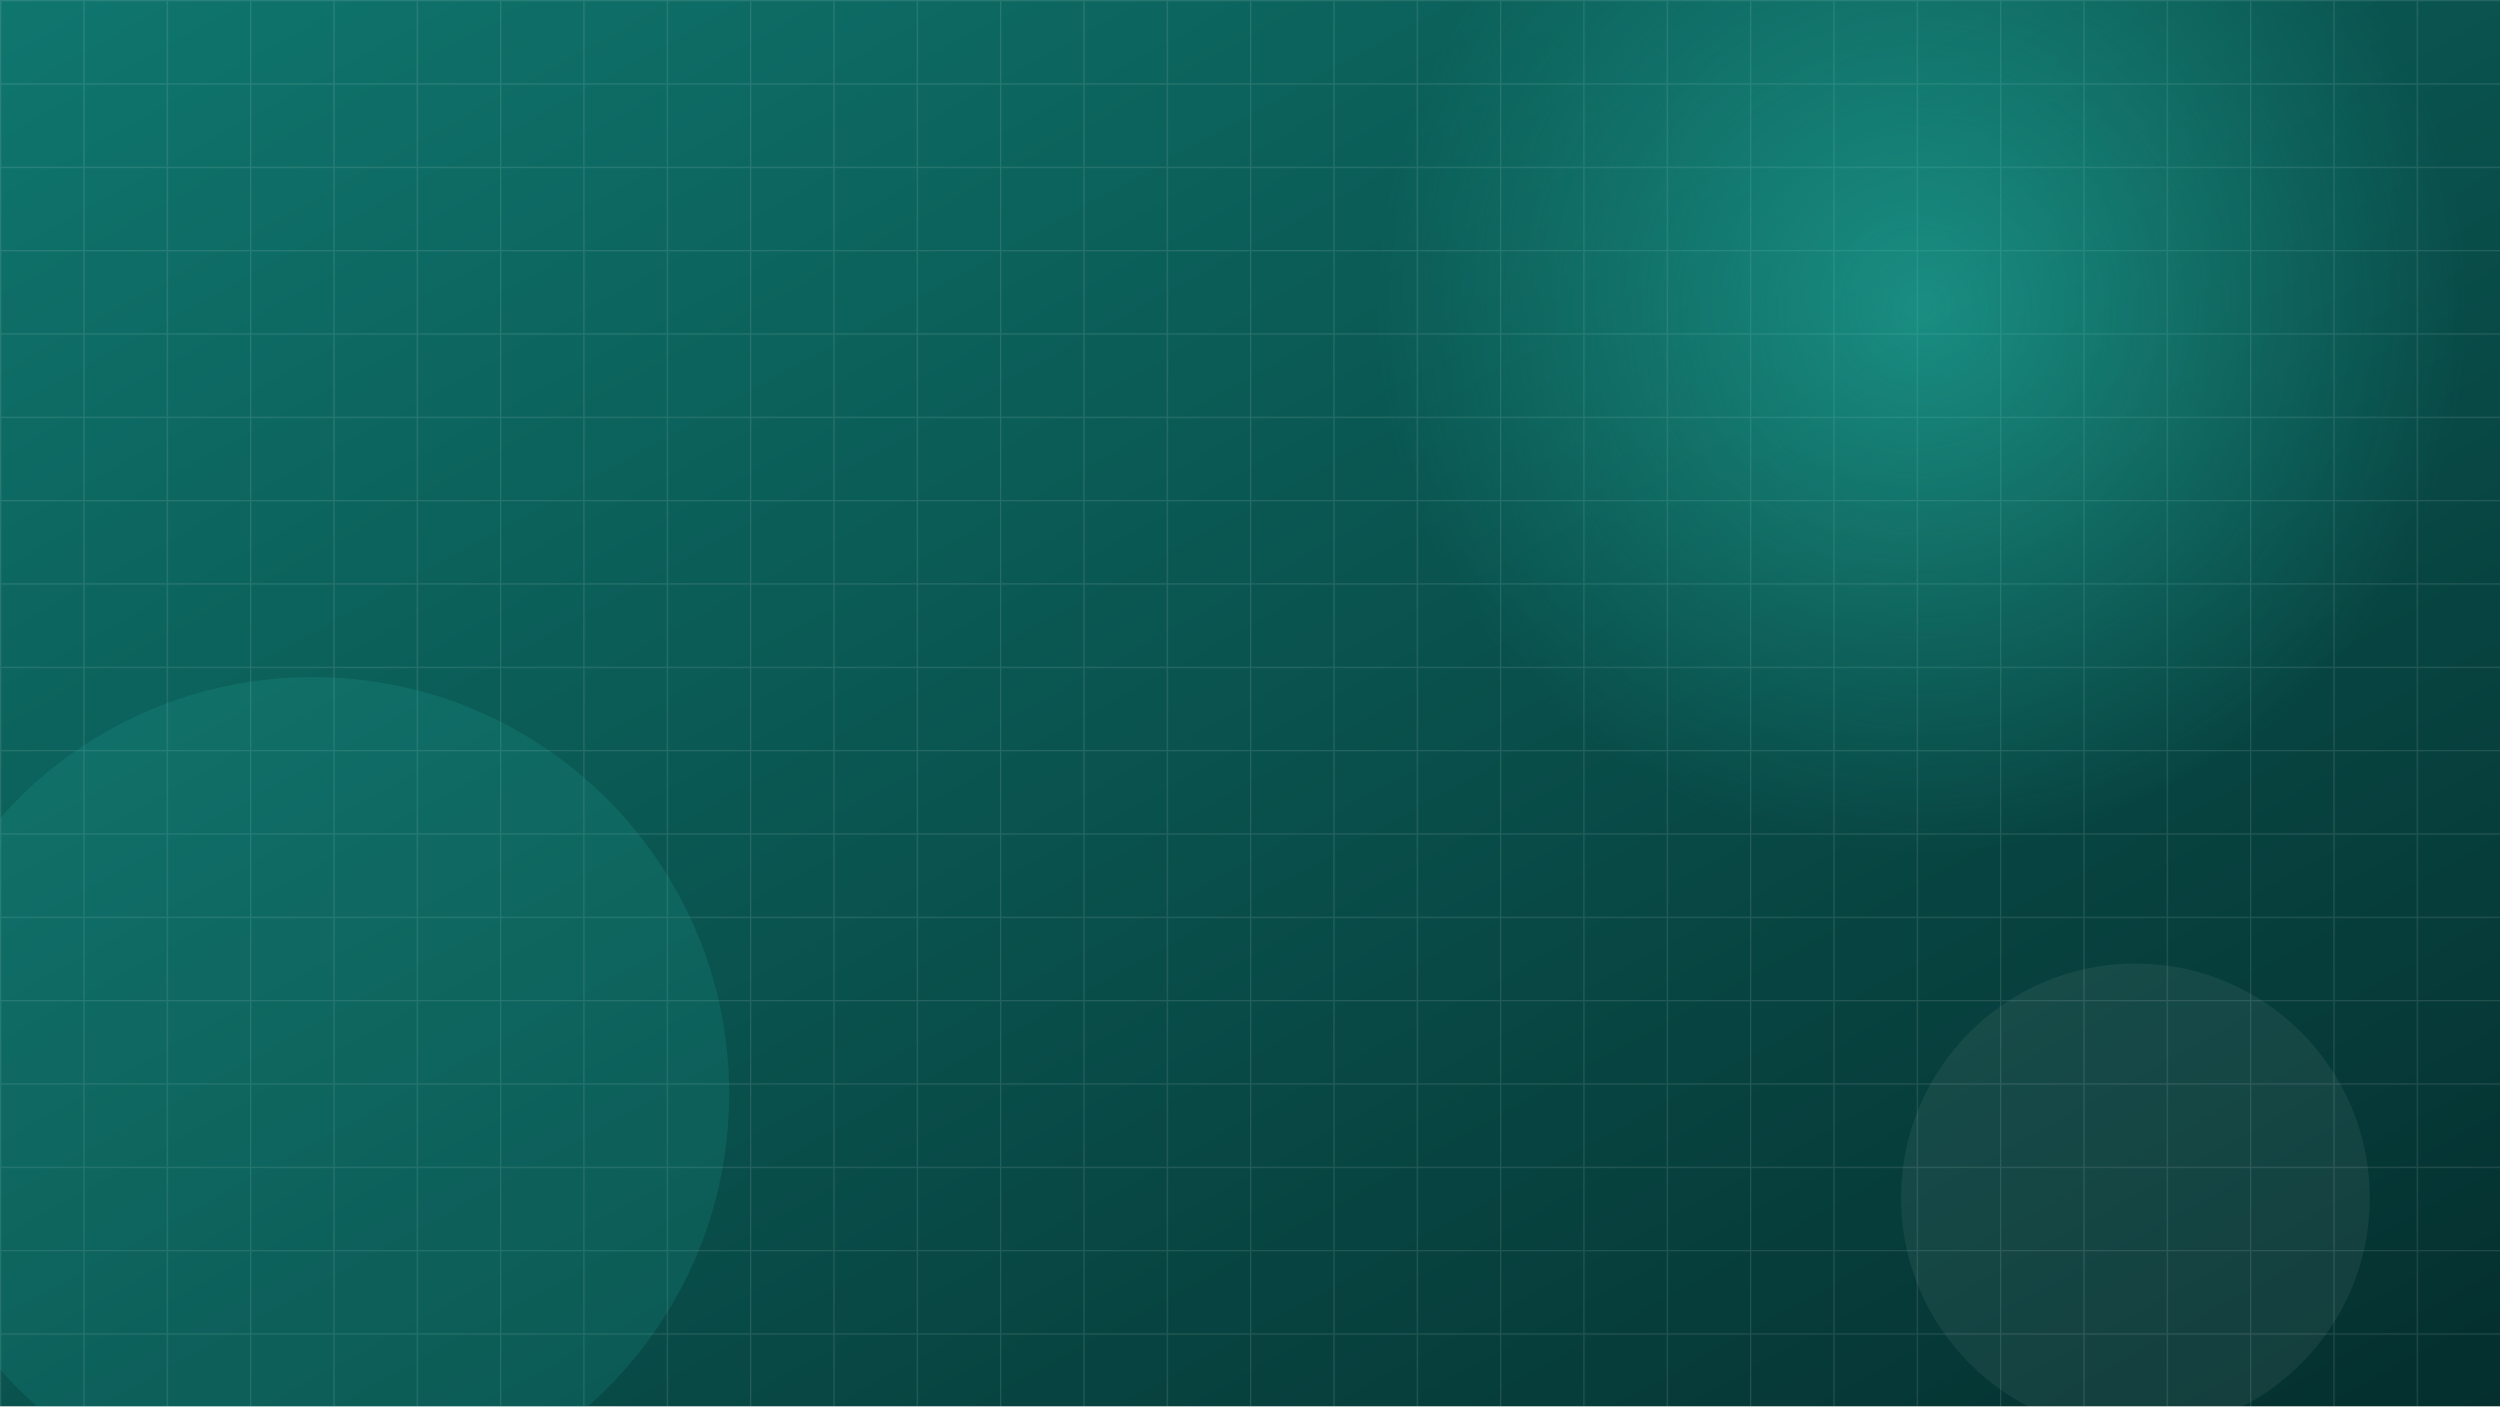
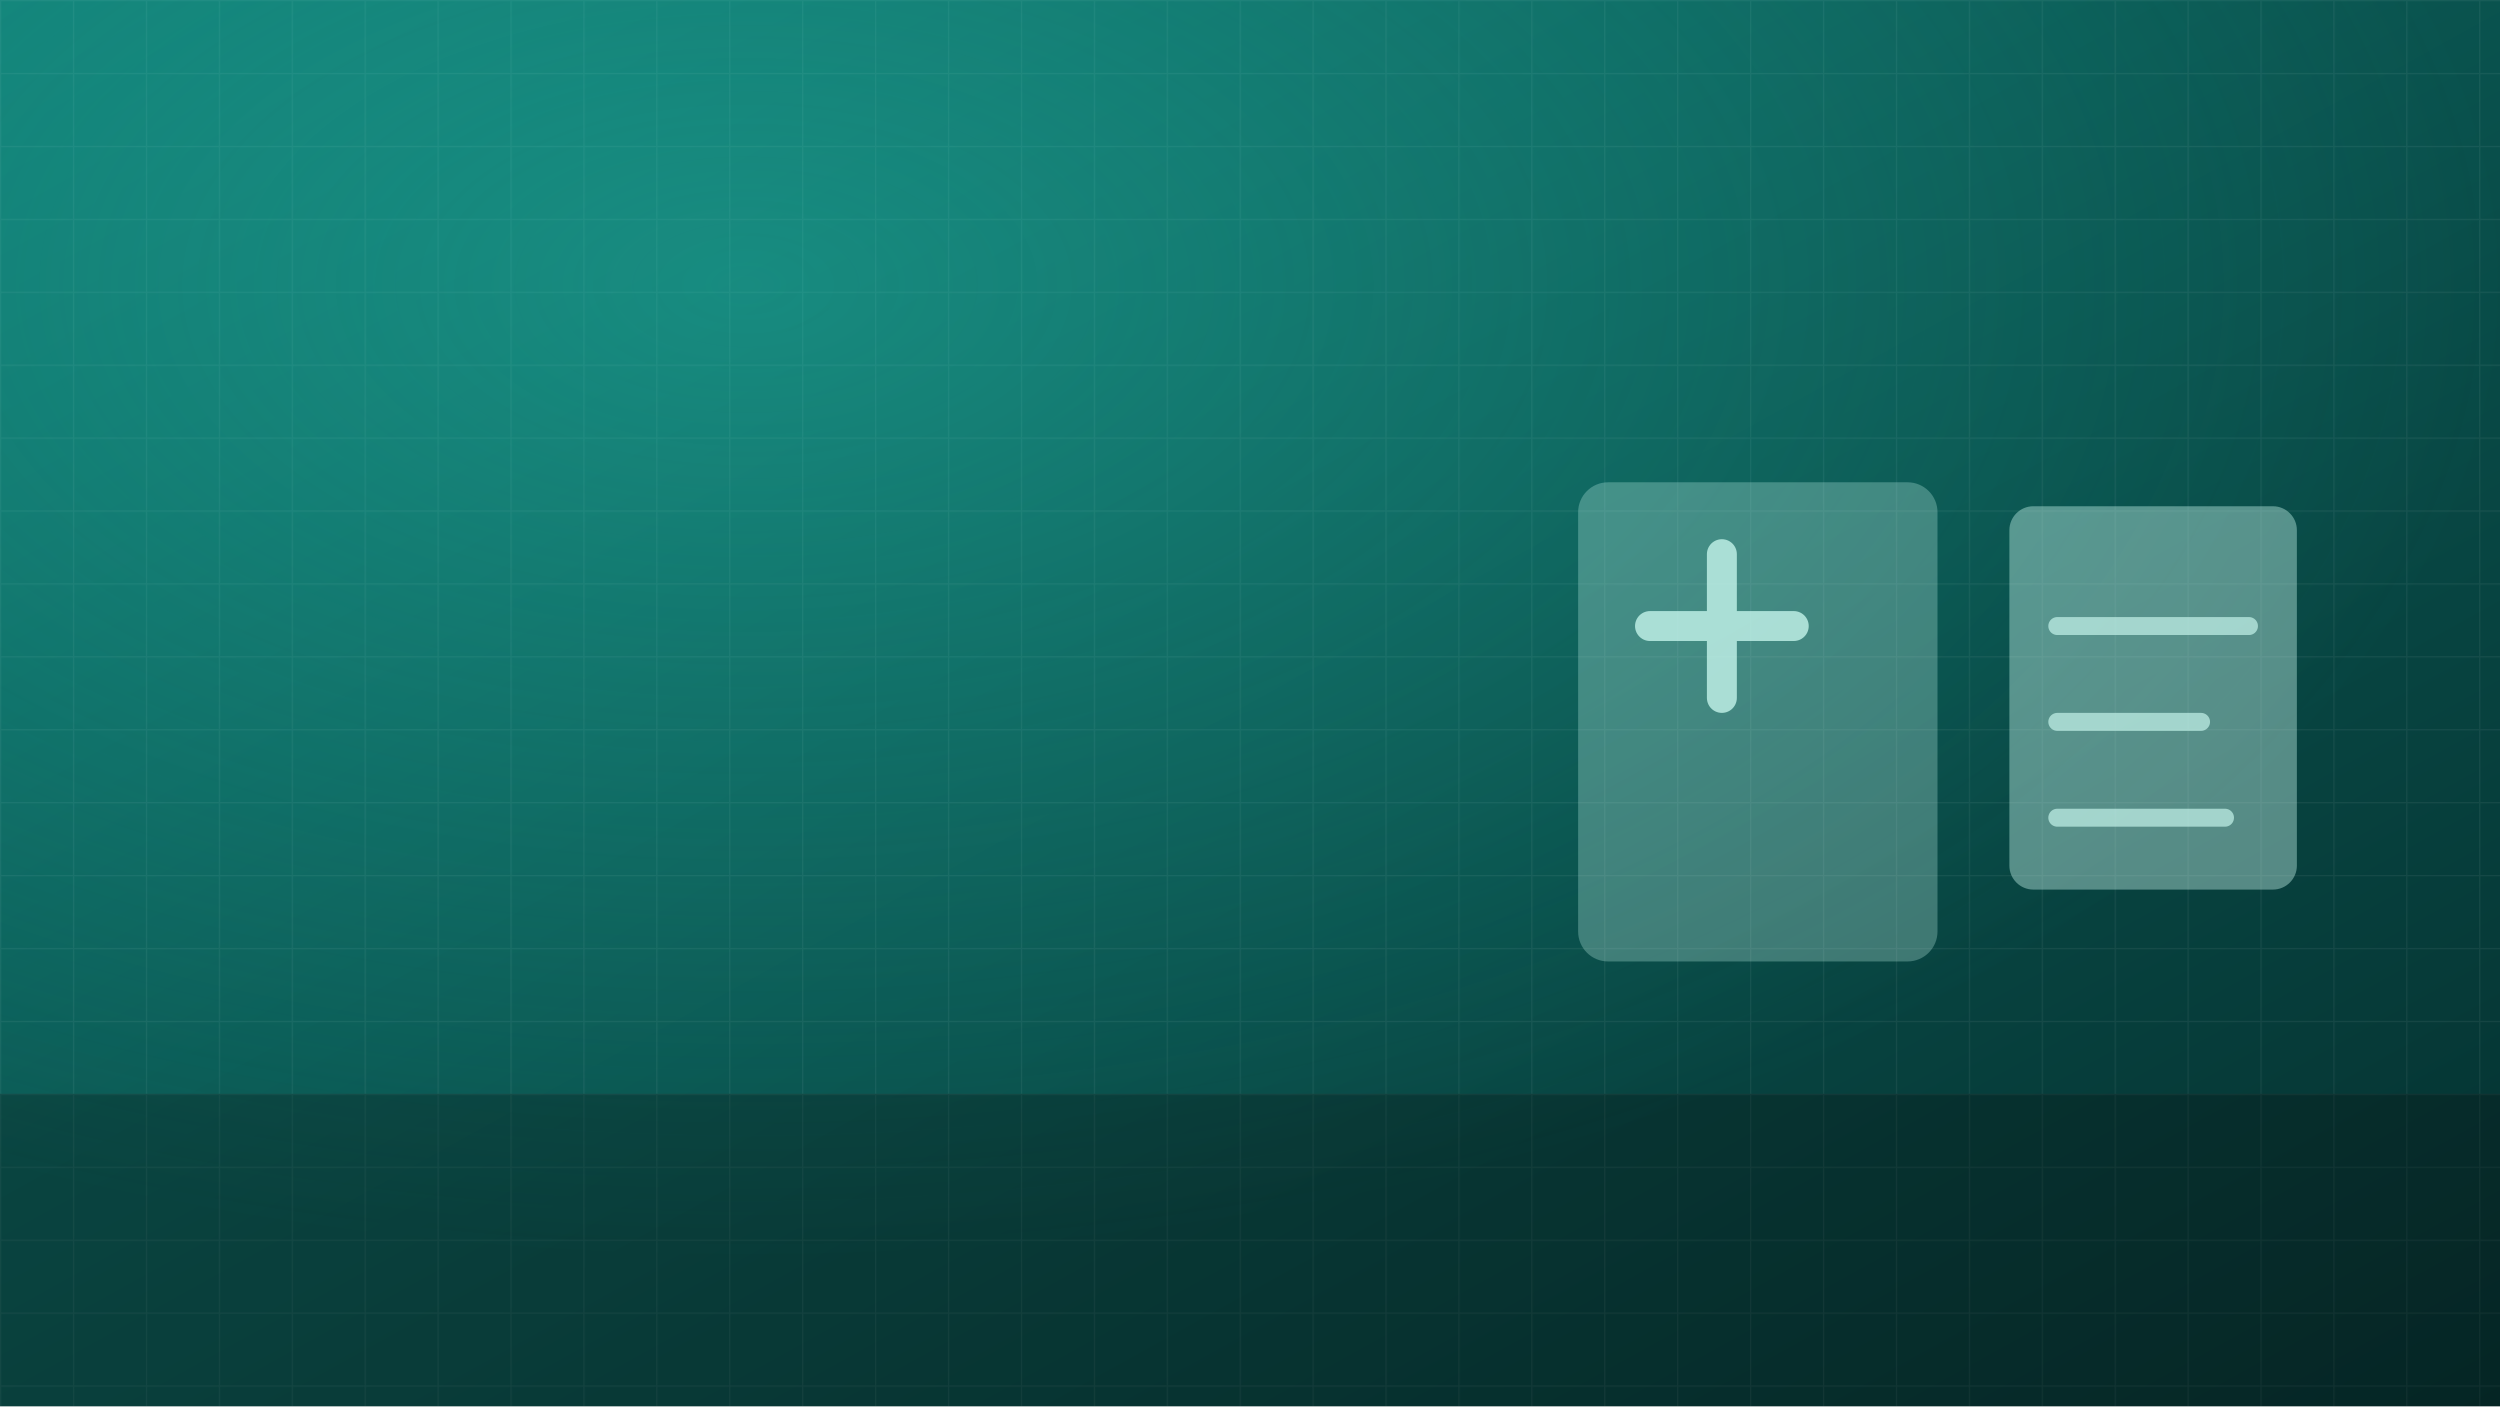
<svg xmlns="http://www.w3.org/2000/svg" width="960" height="540" viewBox="0 0 960 540" role="img" aria-label="Medical report structuring pipeline">
  <defs>
-     <linearGradient id="bg" x1="0" y1="0" x2="1" y2="1">
+     <linearGradient id="bg-med-reports" x1="0" y1="0" x2="1" y2="1">
      <stop offset="0%" stop-color="#0f766e" />
      <stop offset="100%" stop-color="#042f2e" />
    </linearGradient>
-     <radialGradient id="orb" cx="50%" cy="50%" r="50%">
-       <stop offset="0%" stop-color="#2dd4bf" stop-opacity="0.45" />
+     <radialGradient id="orb-med-reports" cx="30%" cy="20%" r="70%">
+       <stop offset="0%" stop-color="#2dd4bf" stop-opacity="0.35" />
      <stop offset="100%" stop-color="#2dd4bf" stop-opacity="0" />
    </radialGradient>
-     <pattern id="grid" width="32" height="32" patternUnits="userSpaceOnUse">
-       <path d="M 32 0 L 0 0 0 32" fill="none" stroke="#ffffff" stroke-opacity="0.11" stroke-width="1" />
+     <pattern id="grid-med-reports" width="28" height="28" patternUnits="userSpaceOnUse">
+       <path d="M 28 0 L 0 0 0 28" fill="none" stroke="#ffffff" stroke-opacity="0.06" stroke-width="1" />
    </pattern>
  </defs>
-   <rect width="960" height="540" fill="url(#bg)" />
-   <rect width="960" height="540" fill="url(#grid)" />
-   <circle cx="738" cy="118" r="210" fill="url(#orb)" />
-   <circle cx="120" cy="420" r="160" fill="#2dd4bf" fill-opacity="0.12" />
-   <circle cx="820" cy="460" r="90" fill="#fafafa" fill-opacity="0.06" />
+   <rect width="960" height="540" fill="url(#bg-med-reports)" />
+   <rect width="960" height="540" fill="url(#grid-med-reports)" />
+   <rect width="960" height="540" fill="url(#orb-med-reports)" />
+   <g transform="translate(560 130) scale(1.15)" fill="#ccfbf1" color="#ccfbf1">
+     <rect x="40" y="48" width="120" height="160" rx="10" fill="currentColor" opacity="0.28" />
+     <path d="M88 72v48M64 96h48" stroke="currentColor" stroke-width="10" stroke-linecap="round" opacity="0.75" />
+     <rect x="184" y="56" width="96" height="128" rx="8" fill="currentColor" opacity="0.4" />
+     <path d="M200 96h64M200 128h48M200 160h56" stroke="currentColor" stroke-width="6" stroke-linecap="round" opacity="0.65" />
+   </g>
+   <rect x="0" y="420" width="960" height="120" fill="#09090b" fill-opacity="0.25" />
</svg>
